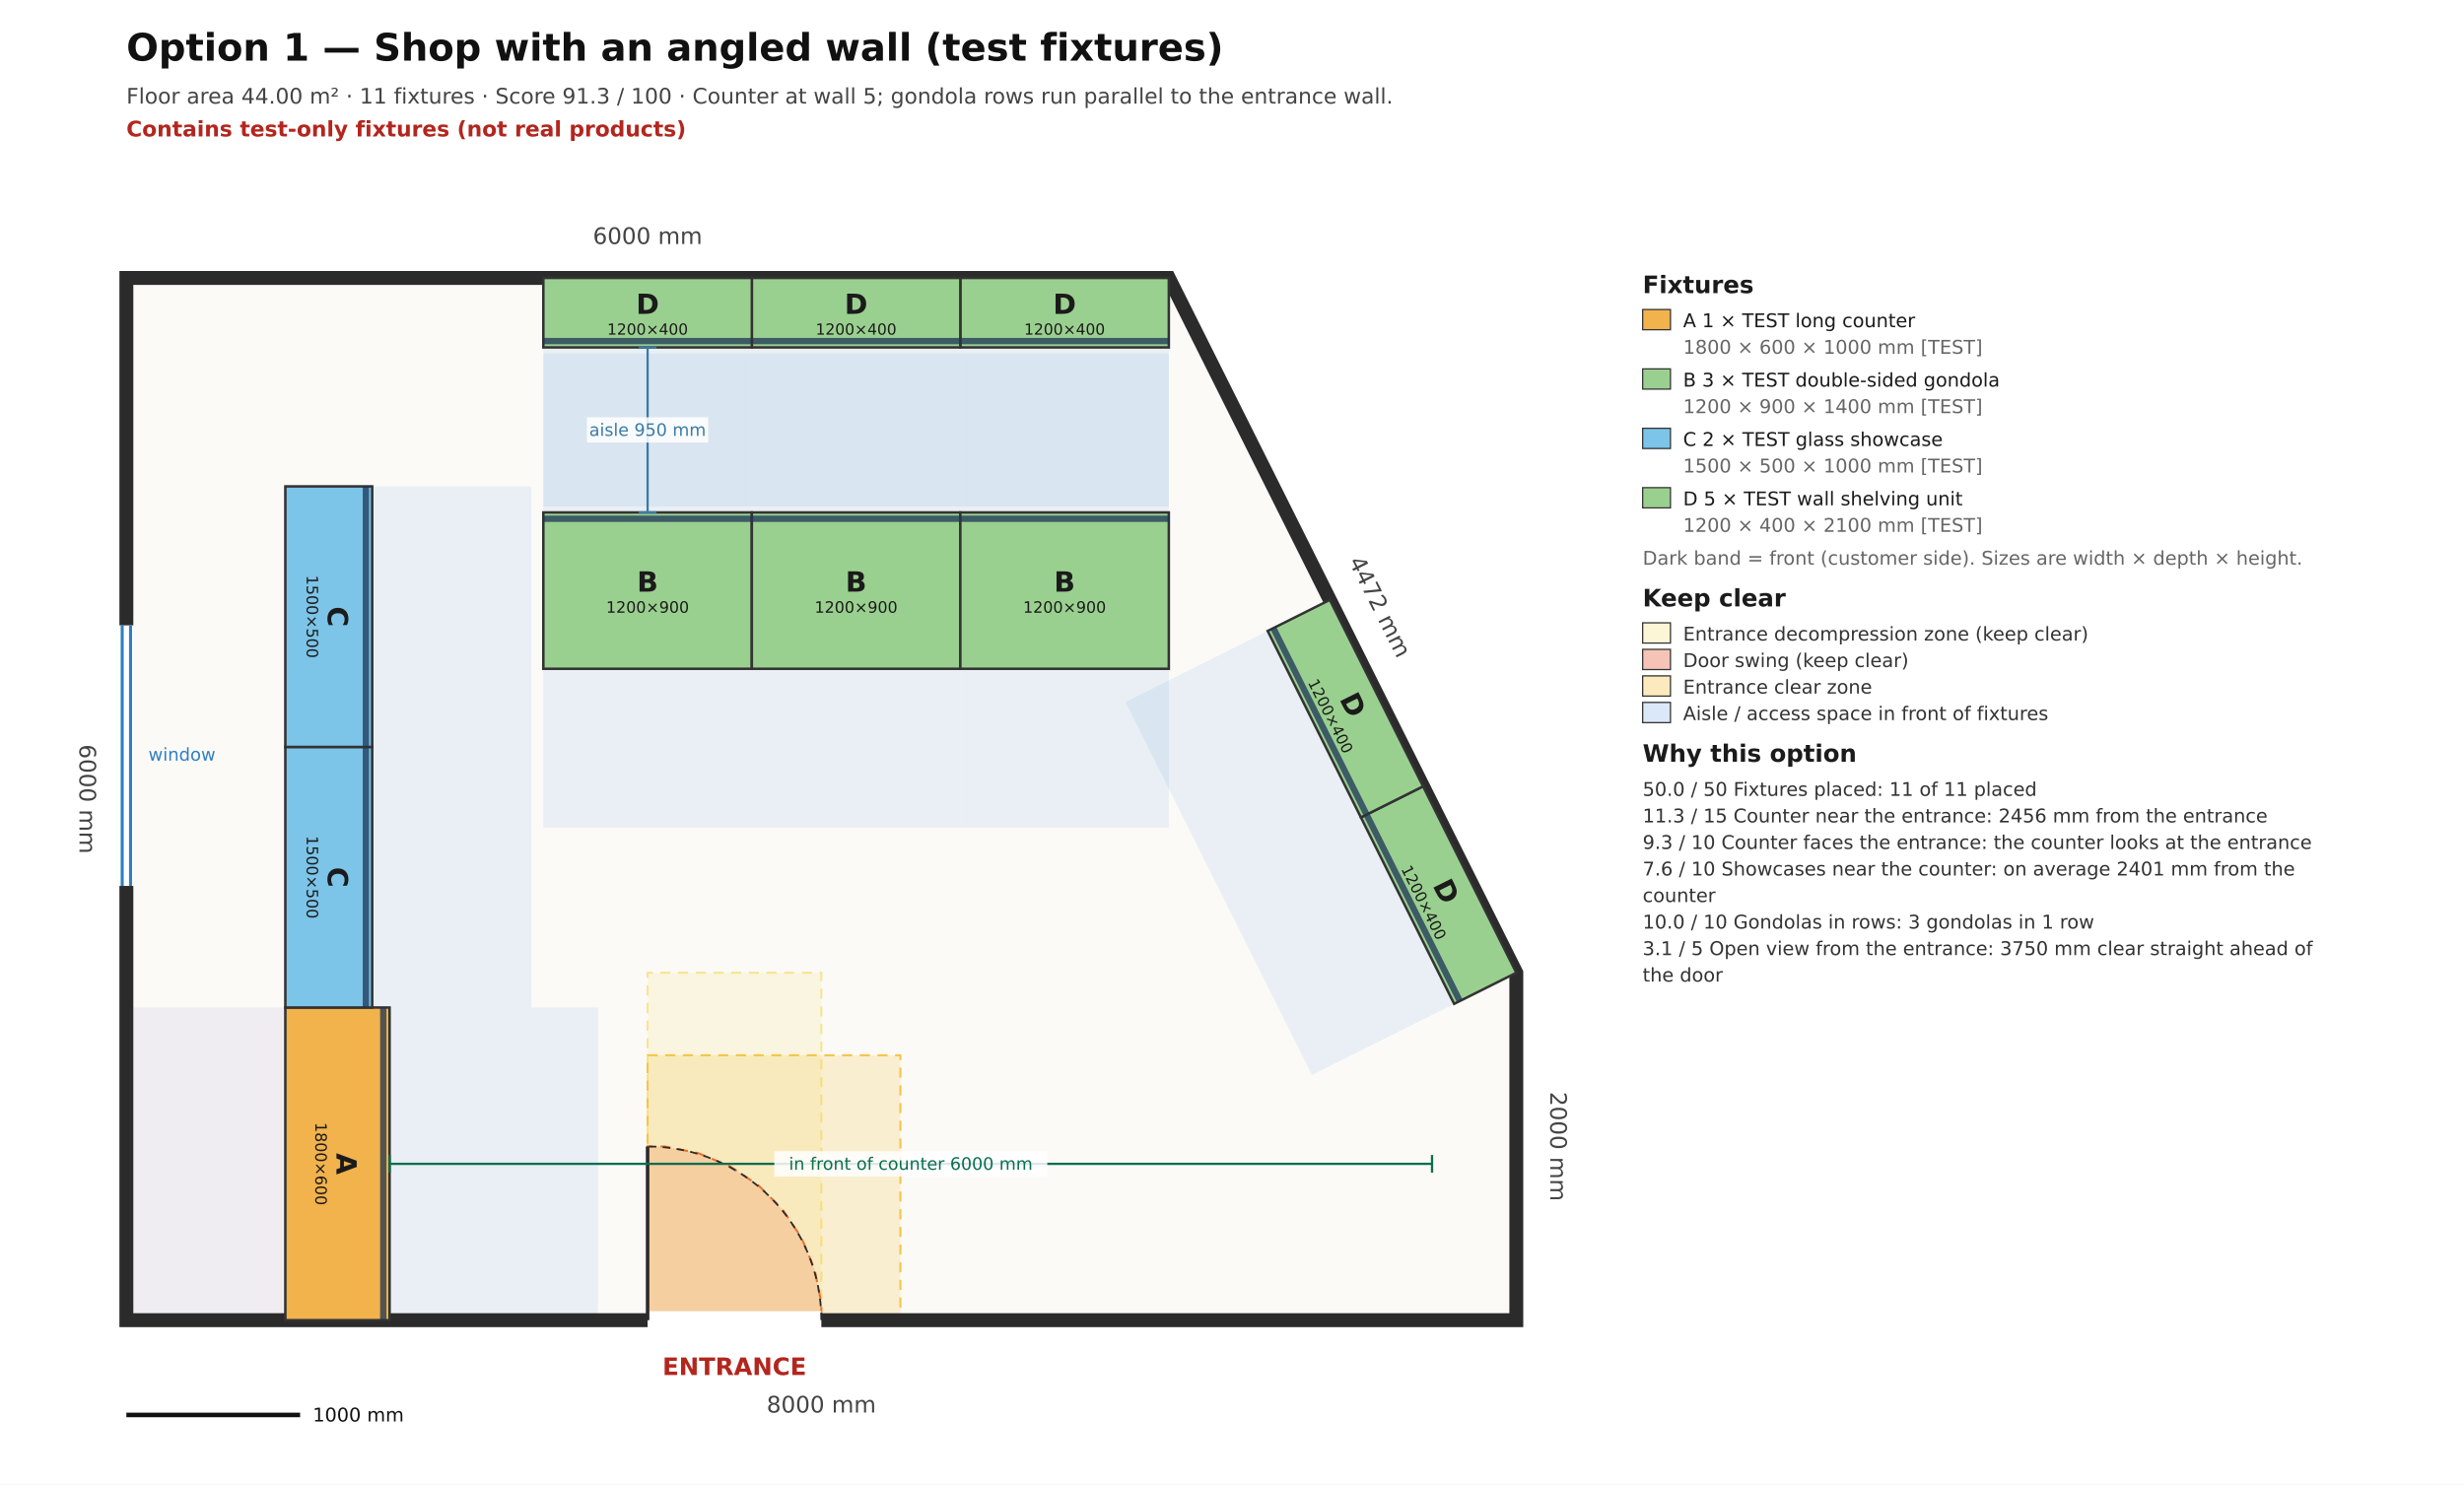
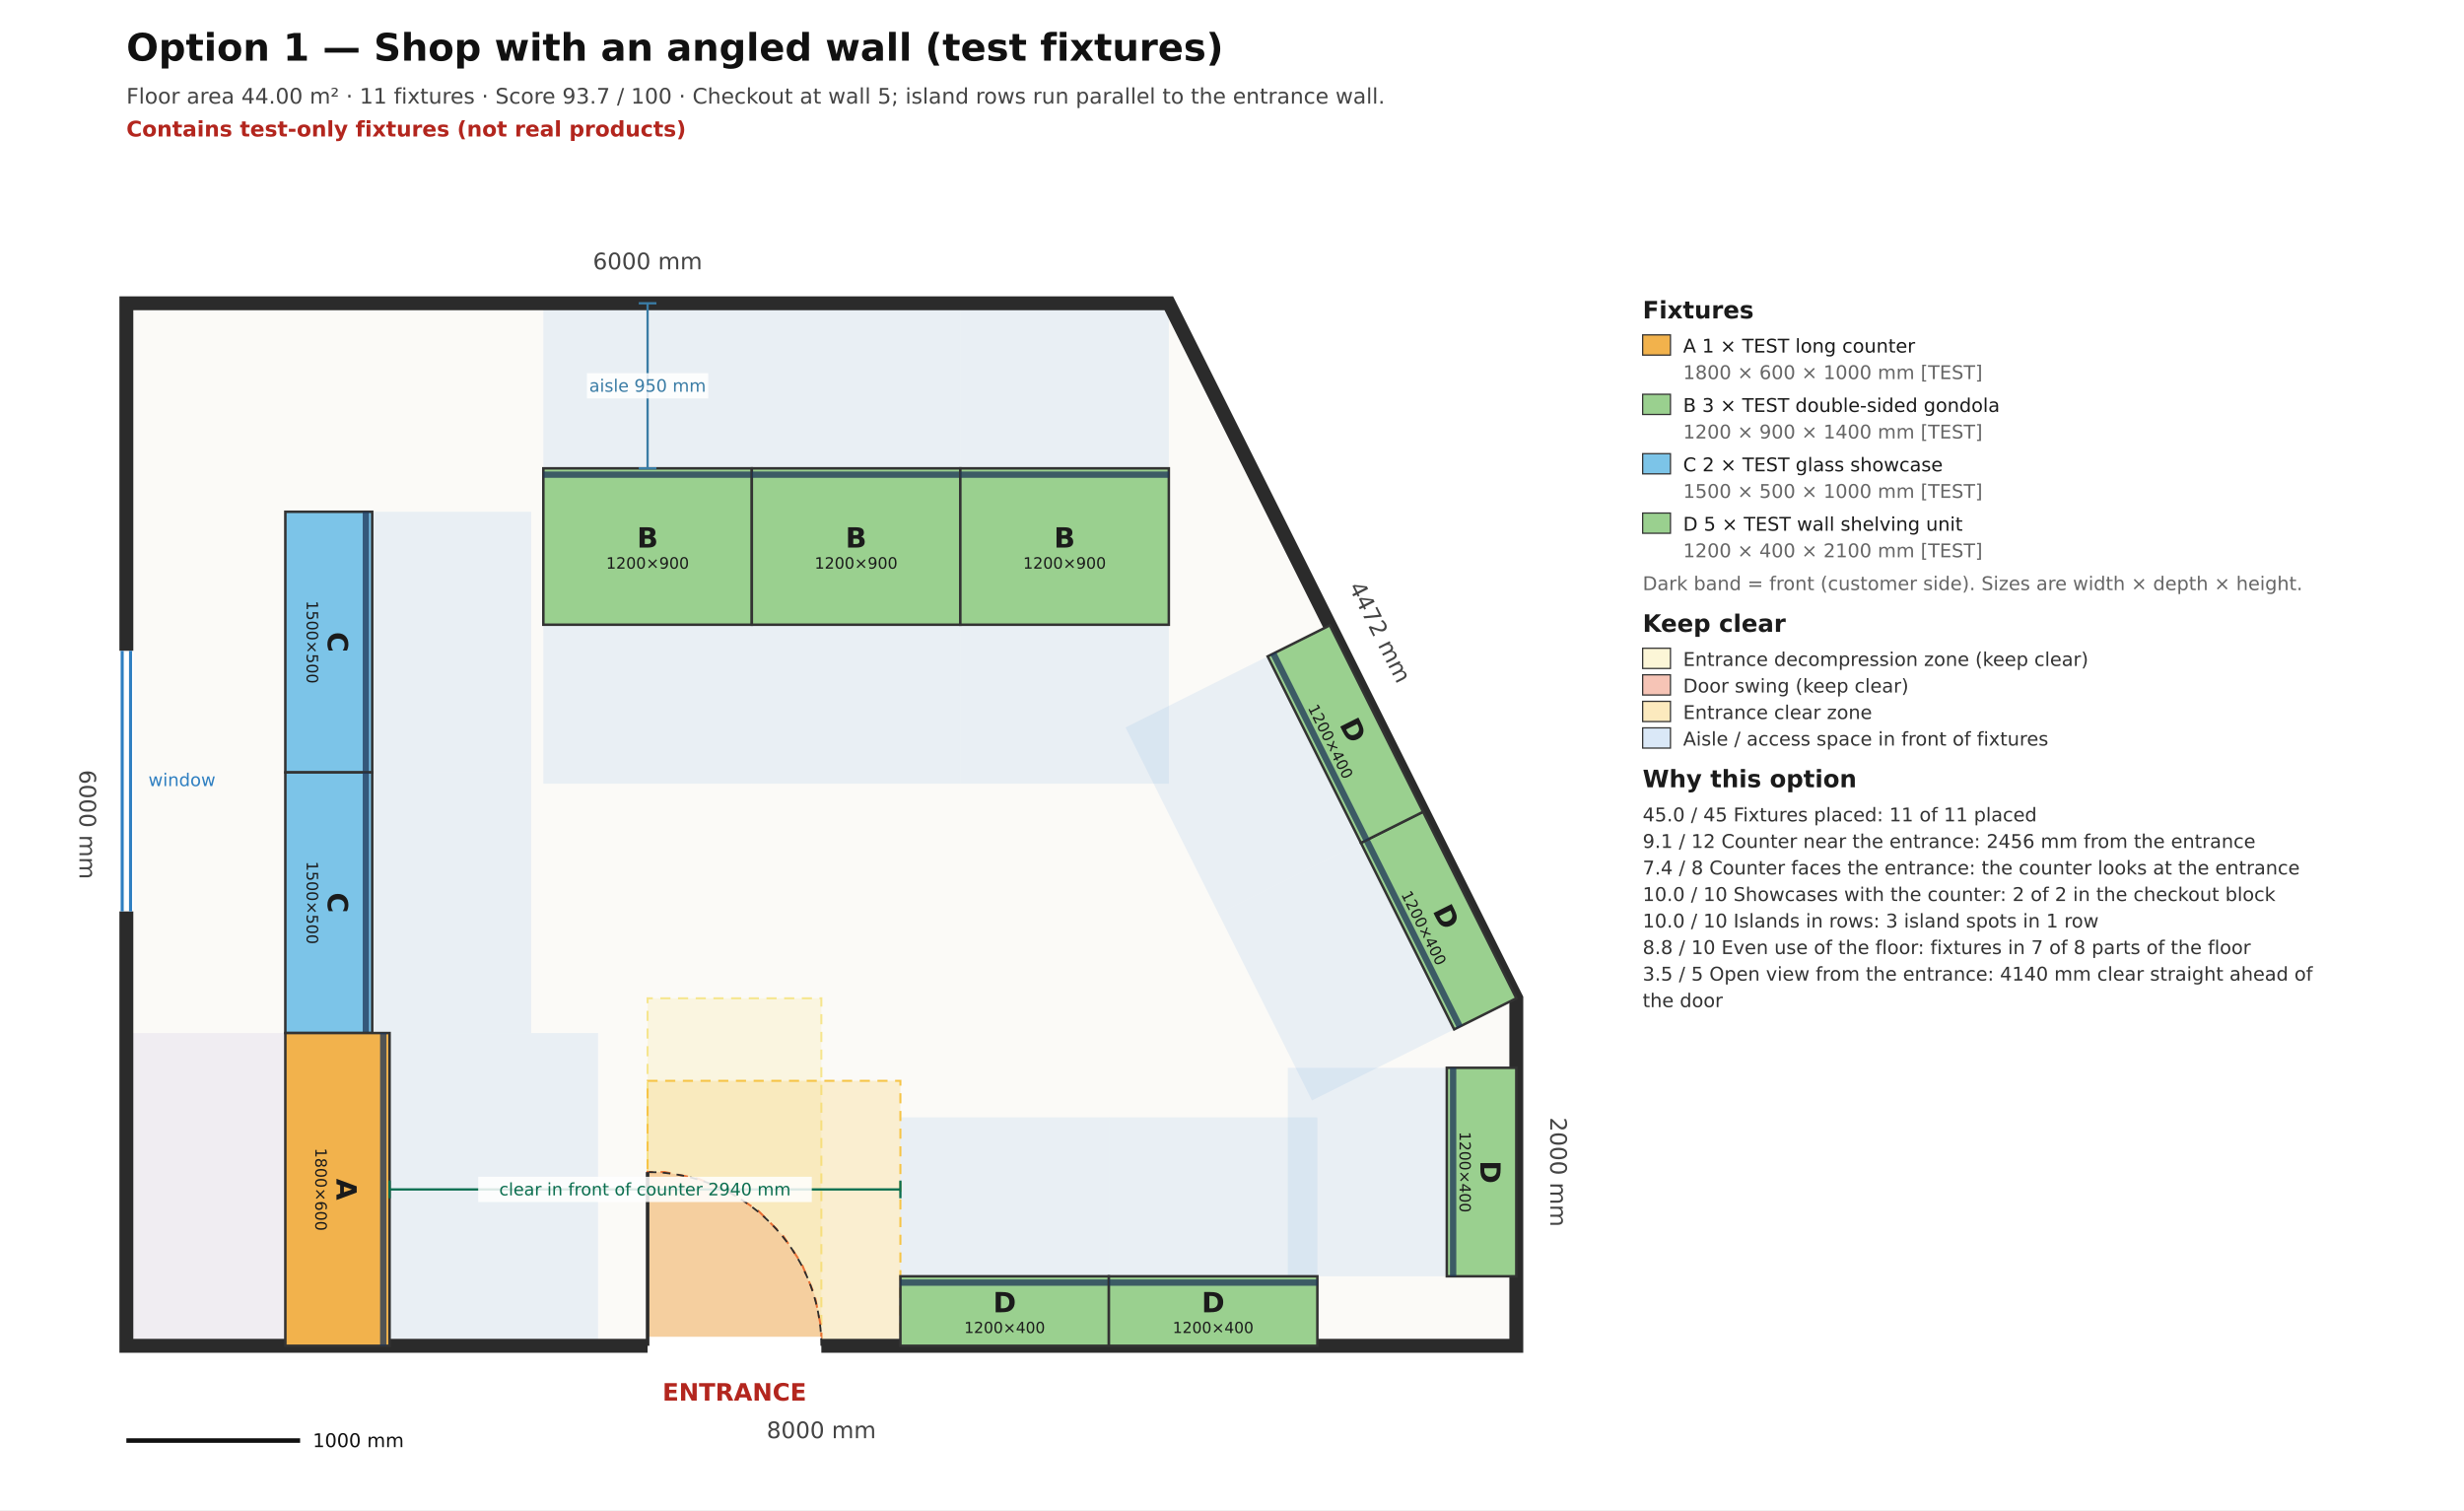
- <svg xmlns="http://www.w3.org/2000/svg" viewBox="0 0 14181.8 8545.5" width="14181.8mm" height="8545.5mm" font-family="DejaVu Sans, Arial, sans-serif">
-   <rect x="0" y="0" width="14181.8" height="8545.5" fill="#ffffff" />
+ <svg xmlns="http://www.w3.org/2000/svg" viewBox="0 0 14181.8 8690.9" width="14181.8mm" height="8690.9mm" font-family="DejaVu Sans, Arial, sans-serif">
+   <rect x="0" y="0" width="14181.8" height="8690.9" fill="#ffffff" />
  <text x="727.3" y="349.1" font-size="218.2" font-weight="bold" fill="#111111">Option 1 — Shop with an angled wall (test fixtures)</text>
-   <text x="727.3" y="596.4" font-size="123.6" fill="#444444">Floor area 44.00 m²  ·  11 fixtures  ·  Score 91.3 / 100  ·  Counter at wall 5; gondola rows run parallel to the entrance wall.</text>
+   <text x="727.3" y="596.4" font-size="123.6" fill="#444444">Floor area 44.00 m²  ·  11 fixtures  ·  Score 93.7 / 100  ·  Checkout at wall 5; island rows run parallel to the entrance wall.</text>
  <text x="727.3" y="785.5" font-size="123.6" font-weight="bold" fill="#b3261e">Contains test-only fixtures (not real products)</text>
-   <polygon data-role="room-outline" data-plan-points="0.000,0.000 8000.000,0.000 8000.000,2000.000 6000.000,6000.000 0.000,6000.000" points="727.273,7600.000 8727.273,7600.000 8727.273,5600.000 6727.273,1600.000 727.273,1600.000" fill="#fbfaf7" stroke="none" />
-   <polygon data-access-zone="f01" points="2242.3,5800.0 2242.3,7600.0 3442.3,7600.0 3442.3,5800.0" fill="#4a90d9" fill-opacity="0.10" stroke="none" />
-   <polygon data-access-zone="f01" points="727.3,5800.0 727.3,7600.0 1642.3,7600.0 1642.3,5800.0" fill="#8e7cc3" fill-opacity="0.10" stroke="none" />
-   <polygon data-access-zone="f02" points="2142.3,4300.0 2142.3,5800.0 3057.3,5800.0 3057.3,4300.0" fill="#4a90d9" fill-opacity="0.10" stroke="none" />
-   <polygon data-access-zone="f03" points="2142.3,2800.0 2142.3,4300.0 3057.3,4300.0 3057.3,2800.0" fill="#4a90d9" fill-opacity="0.10" stroke="none" />
-   <polygon data-access-zone="f04" points="6727.3,2000.0 5527.3,2000.0 5527.3,2915.0 6727.3,2915.0" fill="#4a90d9" fill-opacity="0.10" stroke="none" />
-   <polygon data-access-zone="f05" points="5527.3,2000.0 4327.3,2000.0 4327.3,2915.0 5527.3,2915.0" fill="#4a90d9" fill-opacity="0.10" stroke="none" />
-   <polygon data-access-zone="f06" points="4327.3,2000.0 3127.3,2000.0 3127.3,2915.0 4327.3,2915.0" fill="#4a90d9" fill-opacity="0.10" stroke="none" />
-   <polygon data-access-zone="f07" points="8369.5,5778.9 7832.8,4705.6 7014.4,5114.8 7551.1,6188.1" fill="#4a90d9" fill-opacity="0.10" stroke="none" />
-   <polygon data-access-zone="f08" points="7832.8,4705.6 7296.2,3632.3 6477.8,4041.5 7014.4,5114.8" fill="#4a90d9" fill-opacity="0.10" stroke="none" />
-   <polygon data-access-zone="f09" points="3127.3,2950.0 4327.3,2950.0 4327.3,2035.0 3127.3,2035.0" fill="#4a90d9" fill-opacity="0.10" stroke="none" />
-   <polygon data-access-zone="f09" points="3127.3,4765.0 4327.3,4765.0 4327.3,3850.0 3127.3,3850.0" fill="#4a90d9" fill-opacity="0.10" stroke="none" />
-   <polygon data-access-zone="f10" points="4327.3,2950.0 5527.3,2950.0 5527.3,2035.0 4327.3,2035.0" fill="#4a90d9" fill-opacity="0.10" stroke="none" />
-   <polygon data-access-zone="f10" points="4327.3,4765.0 5527.3,4765.0 5527.3,3850.0 4327.3,3850.0" fill="#4a90d9" fill-opacity="0.10" stroke="none" />
-   <polygon data-access-zone="f11" points="5527.3,2950.0 6727.3,2950.0 6727.3,2035.0 5527.3,2035.0" fill="#4a90d9" fill-opacity="0.10" stroke="none" />
-   <polygon data-access-zone="f11" points="5527.3,4765.0 6727.3,4765.0 6727.3,3850.0 5527.3,3850.0" fill="#4a90d9" fill-opacity="0.10" stroke="none" />
-   <polygon data-zone-id="entrance:decompression" points="3727.3,7600.0 4727.3,7600.0 4727.3,5600.0 3727.3,5600.0" fill="#f6e58d" fill-opacity="0.22" stroke="#f6e58d" stroke-width="11.6" stroke-dasharray="58.2 43.6" />
-   <polygon data-zone-id="entrance:door-swing" points="3727.3,7600.0 4727.3,7600.0 4727.3,7501.5 4688.8,7308.3 4613.5,7126.3 4504.0,6962.5 4364.7,6823.2 4201.0,6713.8 4019.0,6638.4 3825.8,6600.0 3727.3,6600.0" fill="#e4572e" fill-opacity="0.22" stroke="#e4572e" stroke-width="11.6" stroke-dasharray="58.2 43.6" />
-   <polygon data-zone-id="entrance:entrance-clear" points="3727.3,7600.0 5182.3,7600.0 5182.3,6075.0 3727.3,6075.0" fill="#f6c445" fill-opacity="0.22" stroke="#f6c445" stroke-width="11.6" stroke-dasharray="58.2 43.6" />
-   <polygon points="727.3,7600.0 8727.3,7600.0 8727.3,5600.0 6727.3,1600.0 727.3,1600.0" fill="none" stroke="#2b2b2b" stroke-width="80.0" stroke-linejoin="miter" />
-   <line data-door-id="entrance" x1="3727.3" y1="7600.0" x2="4727.3" y2="7600.0" stroke="#ffffff" stroke-width="104.0" />
-   <line x1="3727.3" y1="7600.0" x2="3727.3" y2="6600.0" stroke="#2b2b2b" stroke-width="20.4" />
-   <path d="M 4727.3 7600.0 A 1000.0 1000.0 0 0 0 3727.3 6600.0" fill="none" stroke="#2b2b2b" stroke-width="10.2" stroke-dasharray="43.6 36.4" />
-   <text x="4227.3" y="7876.4" font-size="138.2" font-weight="bold" fill="#b3261e" text-anchor="middle" dominant-baseline="middle">ENTRANCE</text>
-   <line x1="727.3" y1="3600.0" x2="727.3" y2="5100.0" stroke="#ffffff" stroke-width="88.0" />
-   <line data-window-id="window-1" x1="703.3" y1="3600.0" x2="703.3" y2="5100.0" stroke="#2f7fc1" stroke-width="17.5" />
-   <line data-window-id="window-1" x1="751.3" y1="3600.0" x2="751.3" y2="5100.0" stroke="#2f7fc1" stroke-width="17.5" />
-   <text x="1047.3" y="4350.0" font-size="101.8" fill="#2f7fc1" text-anchor="middle" dominant-baseline="middle">window</text>
-   <text data-wall-index="0" data-length-um="8000000" x="4727.3" y="8094.5" font-size="130.9" fill="#444444" text-anchor="middle" dominant-baseline="middle" transform="rotate(0.0 4727.3 8094.5)">8000 mm</text>
-   <text data-wall-index="1" data-length-um="2000000" x="8960.0" y="6600.0" font-size="130.9" fill="#444444" text-anchor="middle" dominant-baseline="middle" transform="rotate(90.0 8960.0 6600.0)">2000 mm</text>
-   <text data-wall-index="2" data-length-um="4472136" x="7935.4" y="3495.9" font-size="130.9" fill="#444444" text-anchor="middle" dominant-baseline="middle" transform="rotate(63.4 7935.4 3495.9)">4472 mm</text>
-   <text data-wall-index="3" data-length-um="6000000" x="3727.3" y="1367.3" font-size="130.9" fill="#444444" text-anchor="middle" dominant-baseline="middle" transform="rotate(0.0 3727.3 1367.3)">6000 mm</text>
-   <text data-wall-index="4" data-length-um="6000000" x="494.5" y="4600.0" font-size="130.9" fill="#444444" text-anchor="middle" dominant-baseline="middle" transform="rotate(90.0 494.5 4600.0)">6000 mm</text>
-   <polygon data-placement-id="f01" data-product-id="test-counter-long" data-width-um="1800000" data-depth-um="600000" data-plan-points="915.000,1800.000 915.000,0.000 1515.000,0.000 1515.000,1800.000" points="1642.273,5800.000 1642.273,7600.000 2242.273,7600.000 2242.273,5800.000" fill="#f2b24c" stroke="#333333" stroke-width="14.5" />
-   <line x1="2205.9" y1="5800.0" x2="2205.9" y2="7600.0" stroke="#1d3557" stroke-width="36.4" stroke-opacity="0.75" />
-   <text x="1942.3" y="6650.4" font-size="160.0" font-weight="bold" fill="#1b1b1b" text-anchor="middle" dominant-baseline="central" transform="rotate(90.0 1942.3 6700.0)">A</text>
-   <text x="1942.3" y="6796.0" font-size="90.2" fill="#1b1b1b" text-anchor="middle" dominant-baseline="central" transform="rotate(90.0 1942.3 6700.0)">1800×600</text>
-   <polygon data-placement-id="f02" data-product-id="test-showcase" data-width-um="1500000" data-depth-um="500000" data-plan-points="915.000,3300.000 915.000,1800.000 1415.000,1800.000 1415.000,3300.000" points="1642.273,4300.000 1642.273,5800.000 2142.273,5800.000 2142.273,4300.000" fill="#7cc4e8" stroke="#333333" stroke-width="14.5" />
-   <line x1="2105.9" y1="4300.0" x2="2105.9" y2="5800.0" stroke="#1d3557" stroke-width="36.4" stroke-opacity="0.75" />
-   <text x="1892.3" y="5000.4" font-size="160.0" font-weight="bold" fill="#1b1b1b" text-anchor="middle" dominant-baseline="central" transform="rotate(90.0 1892.3 5050.0)">C</text>
-   <text x="1892.3" y="5146.0" font-size="90.2" fill="#1b1b1b" text-anchor="middle" dominant-baseline="central" transform="rotate(90.0 1892.3 5050.0)">1500×500</text>
-   <polygon data-placement-id="f03" data-product-id="test-showcase" data-width-um="1500000" data-depth-um="500000" data-plan-points="915.000,4800.000 915.000,3300.000 1415.000,3300.000 1415.000,4800.000" points="1642.273,2800.000 1642.273,4300.000 2142.273,4300.000 2142.273,2800.000" fill="#7cc4e8" stroke="#333333" stroke-width="14.5" />
-   <line x1="2105.9" y1="2800.0" x2="2105.9" y2="4300.0" stroke="#1d3557" stroke-width="36.4" stroke-opacity="0.75" />
-   <text x="1892.3" y="3500.4" font-size="160.0" font-weight="bold" fill="#1b1b1b" text-anchor="middle" dominant-baseline="central" transform="rotate(90.0 1892.3 3550.0)">C</text>
-   <text x="1892.3" y="3646.0" font-size="90.2" fill="#1b1b1b" text-anchor="middle" dominant-baseline="central" transform="rotate(90.0 1892.3 3550.0)">1500×500</text>
-   <polygon data-placement-id="f04" data-product-id="test-wall-shelf" data-width-um="1200000" data-depth-um="400000" data-plan-points="6000.000,6000.000 4800.000,6000.000 4800.000,5600.000 6000.000,5600.000" points="6727.273,1600.000 5527.273,1600.000 5527.273,2000.000 6727.273,2000.000" fill="#9ad08f" stroke="#333333" stroke-width="14.5" />
-   <line x1="6727.3" y1="1963.6" x2="5527.3" y2="1963.6" stroke="#1d3557" stroke-width="36.4" stroke-opacity="0.75" />
-   <text x="6127.3" y="1751.6" font-size="160.0" font-weight="bold" fill="#1b1b1b" text-anchor="middle" dominant-baseline="central" transform="rotate(0.0 6127.3 1800.0)">D</text>
-   <text x="6127.3" y="1896.0" font-size="88.0" fill="#1b1b1b" text-anchor="middle" dominant-baseline="central" transform="rotate(0.0 6127.3 1800.0)">1200×400</text>
-   <polygon data-placement-id="f05" data-product-id="test-wall-shelf" data-width-um="1200000" data-depth-um="400000" data-plan-points="4800.000,6000.000 3600.000,6000.000 3600.000,5600.000 4800.000,5600.000" points="5527.273,1600.000 4327.273,1600.000 4327.273,2000.000 5527.273,2000.000" fill="#9ad08f" stroke="#333333" stroke-width="14.5" />
-   <line x1="5527.3" y1="1963.6" x2="4327.3" y2="1963.6" stroke="#1d3557" stroke-width="36.4" stroke-opacity="0.75" />
-   <text x="4927.3" y="1751.6" font-size="160.0" font-weight="bold" fill="#1b1b1b" text-anchor="middle" dominant-baseline="central" transform="rotate(0.0 4927.3 1800.0)">D</text>
-   <text x="4927.3" y="1896.0" font-size="88.0" fill="#1b1b1b" text-anchor="middle" dominant-baseline="central" transform="rotate(0.0 4927.3 1800.0)">1200×400</text>
-   <polygon data-placement-id="f06" data-product-id="test-wall-shelf" data-width-um="1200000" data-depth-um="400000" data-plan-points="3600.000,6000.000 2400.000,6000.000 2400.000,5600.000 3600.000,5600.000" points="4327.273,1600.000 3127.273,1600.000 3127.273,2000.000 4327.273,2000.000" fill="#9ad08f" stroke="#333333" stroke-width="14.5" />
-   <line x1="4327.3" y1="1963.6" x2="3127.3" y2="1963.6" stroke="#1d3557" stroke-width="36.4" stroke-opacity="0.75" />
-   <text x="3727.3" y="1751.6" font-size="160.0" font-weight="bold" fill="#1b1b1b" text-anchor="middle" dominant-baseline="central" transform="rotate(0.0 3727.3 1800.0)">D</text>
-   <text x="3727.3" y="1896.0" font-size="88.0" fill="#1b1b1b" text-anchor="middle" dominant-baseline="central" transform="rotate(0.0 3727.3 1800.0)">1200×400</text>
-   <polygon data-placement-id="f07" data-product-id="test-wall-shelf" data-width-um="1200000" data-depth-um="400000" data-plan-points="8000.000,2000.000 7463.343,3073.313 7105.572,2894.428 7642.229,1821.115" points="8727.273,5600.000 8190.616,4526.687 7832.845,4705.572 8369.502,5778.885" fill="#9ad08f" stroke="#333333" stroke-width="14.5" />
-   <line x1="8402.0" y1="5762.6" x2="7865.4" y2="4689.3" stroke="#1d3557" stroke-width="36.4" stroke-opacity="0.75" />
-   <text x="8280.1" y="5104.4" font-size="160.0" font-weight="bold" fill="#1b1b1b" text-anchor="middle" dominant-baseline="central" transform="rotate(63.4 8280.1 5152.8)">D</text>
-   <text x="8280.1" y="5248.8" font-size="88.0" fill="#1b1b1b" text-anchor="middle" dominant-baseline="central" transform="rotate(63.4 8280.1 5152.8)">1200×400</text>
-   <polygon data-placement-id="f08" data-product-id="test-wall-shelf" data-width-um="1200000" data-depth-um="400000" data-plan-points="7463.344,3073.312 6926.687,4146.625 6568.916,3967.740 7105.573,2894.427" points="8190.617,4526.688 7653.960,3453.375 7296.189,3632.260 7832.846,4705.573" fill="#9ad08f" stroke="#333333" stroke-width="14.5" />
-   <line x1="7865.4" y1="4689.3" x2="7328.7" y2="3616.0" stroke="#1d3557" stroke-width="36.4" stroke-opacity="0.75" />
-   <text x="7743.4" y="4031.1" font-size="160.0" font-weight="bold" fill="#1b1b1b" text-anchor="middle" dominant-baseline="central" transform="rotate(63.4 7743.4 4079.5)">D</text>
-   <text x="7743.4" y="4175.5" font-size="88.0" fill="#1b1b1b" text-anchor="middle" dominant-baseline="central" transform="rotate(63.4 7743.4 4079.5)">1200×400</text>
-   <polygon data-placement-id="f09" data-product-id="test-gondola-double" data-width-um="1200000" data-depth-um="900000" data-plan-points="2400.000,3750.000 3600.000,3750.000 3600.000,4650.000 2400.000,4650.000" points="3127.273,3850.000 4327.273,3850.000 4327.273,2950.000 3127.273,2950.000" fill="#9ad08f" stroke="#333333" stroke-width="14.5" />
-   <line x1="3127.3" y1="2986.4" x2="4327.3" y2="2986.4" stroke="#1d3557" stroke-width="36.4" stroke-opacity="0.75" />
-   <text x="3727.3" y="3350.4" font-size="160.0" font-weight="bold" fill="#1b1b1b" text-anchor="middle" dominant-baseline="central" transform="rotate(0.0 3727.3 3400.0)">B</text>
-   <text x="3727.3" y="3496.0" font-size="90.2" fill="#1b1b1b" text-anchor="middle" dominant-baseline="central" transform="rotate(0.0 3727.3 3400.0)">1200×900</text>
-   <polygon data-placement-id="f10" data-product-id="test-gondola-double" data-width-um="1200000" data-depth-um="900000" data-plan-points="3600.000,3750.000 4800.000,3750.000 4800.000,4650.000 3600.000,4650.000" points="4327.273,3850.000 5527.273,3850.000 5527.273,2950.000 4327.273,2950.000" fill="#9ad08f" stroke="#333333" stroke-width="14.5" />
-   <line x1="4327.3" y1="2986.4" x2="5527.3" y2="2986.4" stroke="#1d3557" stroke-width="36.4" stroke-opacity="0.75" />
-   <text x="4927.3" y="3350.4" font-size="160.0" font-weight="bold" fill="#1b1b1b" text-anchor="middle" dominant-baseline="central" transform="rotate(0.0 4927.3 3400.0)">B</text>
-   <text x="4927.3" y="3496.0" font-size="90.2" fill="#1b1b1b" text-anchor="middle" dominant-baseline="central" transform="rotate(0.0 4927.3 3400.0)">1200×900</text>
-   <polygon data-placement-id="f11" data-product-id="test-gondola-double" data-width-um="1200000" data-depth-um="900000" data-plan-points="4800.000,3750.000 6000.000,3750.000 6000.000,4650.000 4800.000,4650.000" points="5527.273,3850.000 6727.273,3850.000 6727.273,2950.000 5527.273,2950.000" fill="#9ad08f" stroke="#333333" stroke-width="14.5" />
-   <line x1="5527.3" y1="2986.4" x2="6727.3" y2="2986.4" stroke="#1d3557" stroke-width="36.4" stroke-opacity="0.75" />
-   <text x="6127.3" y="3350.4" font-size="160.0" font-weight="bold" fill="#1b1b1b" text-anchor="middle" dominant-baseline="central" transform="rotate(0.0 6127.3 3400.0)">B</text>
-   <text x="6127.3" y="3496.0" font-size="90.2" fill="#1b1b1b" text-anchor="middle" dominant-baseline="central" transform="rotate(0.0 6127.3 3400.0)">1200×900</text>
-   <line data-aisle="main" data-width-um="6000000" x1="2242.3" y1="6700.0" x2="8242.3" y2="6700.0" stroke="#0b6e4f" stroke-width="13.1" />
-   <line x1="2242.3" y1="6649.1" x2="2242.3" y2="6750.9" stroke="#0b6e4f" stroke-width="13.1" />
-   <line x1="8242.3" y1="6649.1" x2="8242.3" y2="6750.9" stroke="#0b6e4f" stroke-width="13.1" />
-   <rect x="4456.8" y="6627.3" width="1570.9" height="145.5" fill="#ffffff" fill-opacity="0.85" />
-   <text x="5242.3" y="6700.0" font-size="98.9" fill="#0b6e4f" text-anchor="middle" dominant-baseline="central">in front of counter 6000 mm</text>
-   <line data-aisle="secondary" data-width-um="950000" x1="3727.3" y1="2950.0" x2="3727.3" y2="2000.0" stroke="#3a7ca5" stroke-width="13.1" />
-   <line x1="3676.4" y1="2950.0" x2="3778.2" y2="2950.0" stroke="#3a7ca5" stroke-width="13.1" />
-   <line x1="3676.4" y1="2000.0" x2="3778.2" y2="2000.0" stroke="#3a7ca5" stroke-width="13.1" />
-   <rect x="3378.2" y="2402.3" width="698.2" height="145.5" fill="#ffffff" fill-opacity="0.85" />
-   <text x="3727.3" y="2475.0" font-size="98.9" fill="#3a7ca5" text-anchor="middle" dominant-baseline="central">aisle 950 mm</text>
-   <line x1="727.3" y1="8145.5" x2="1727.3" y2="8145.5" stroke="#111111" stroke-width="26.2" />
-   <text x="1800.0" y="8145.5" font-size="109.1" fill="#111111" dominant-baseline="central">1000 mm</text>
-   <text x="9454.5" y="1687.3" font-size="138.2" font-weight="bold" fill="#1b1b1b">Fixtures</text>
-   <rect x="9454.5" y="1781.8" width="160.0" height="116.4" fill="#f2b24c" fill-opacity="1" stroke="#333333" stroke-width="7.3" />
-   <text x="9687.3" y="1883.6" font-size="109.1" fill="#1b1b1b">A 1 × TEST long counter</text>
-   <text x="9687.3" y="2036.4" font-size="109.1" fill="#666666">1800 × 600 × 1000 mm [TEST]</text>
-   <rect x="9454.5" y="2123.6" width="160.0" height="116.4" fill="#9ad08f" fill-opacity="1" stroke="#333333" stroke-width="7.3" />
-   <text x="9687.3" y="2225.5" font-size="109.1" fill="#1b1b1b">B 3 × TEST double-sided gondola</text>
-   <text x="9687.3" y="2378.2" font-size="109.1" fill="#666666">1200 × 900 × 1400 mm [TEST]</text>
-   <rect x="9454.5" y="2465.5" width="160.0" height="116.4" fill="#7cc4e8" fill-opacity="1" stroke="#333333" stroke-width="7.3" />
-   <text x="9687.3" y="2567.3" font-size="109.1" fill="#1b1b1b">C 2 × TEST glass showcase</text>
-   <text x="9687.3" y="2720.0" font-size="109.1" fill="#666666">1500 × 500 × 1000 mm [TEST]</text>
-   <rect x="9454.5" y="2807.3" width="160.0" height="116.4" fill="#9ad08f" fill-opacity="1" stroke="#333333" stroke-width="7.3" />
-   <text x="9687.3" y="2909.1" font-size="109.1" fill="#1b1b1b">D 5 × TEST wall shelving unit</text>
-   <text x="9687.3" y="3061.8" font-size="109.1" fill="#666666">1200 × 400 × 2100 mm [TEST]</text>
-   <text x="9454.5" y="3250.9" font-size="109.1" fill="#666666">Dark band = front (customer side). Sizes are width × depth × height.</text>
-   <text x="9454.5" y="3490.9" font-size="138.2" font-weight="bold" fill="#1b1b1b">Keep clear</text>
-   <rect x="9454.5" y="3585.5" width="160.0" height="116.4" fill="#f6e58d" fill-opacity="0.35" stroke="#333333" stroke-width="7.3" />
-   <text x="9687.3" y="3687.3" font-size="109.1" fill="#333333">Entrance decompression zone (keep clear)</text>
-   <rect x="9454.5" y="3738.2" width="160.0" height="116.4" fill="#e4572e" fill-opacity="0.35" stroke="#333333" stroke-width="7.3" />
-   <text x="9687.3" y="3840.0" font-size="109.1" fill="#333333">Door swing (keep clear)</text>
-   <rect x="9454.5" y="3890.9" width="160.0" height="116.4" fill="#f6c445" fill-opacity="0.35" stroke="#333333" stroke-width="7.3" />
-   <text x="9687.3" y="3992.7" font-size="109.1" fill="#333333">Entrance clear zone</text>
-   <rect x="9454.5" y="4043.6" width="160.0" height="116.4" fill="#4a90d9" fill-opacity="0.2" stroke="#333333" stroke-width="7.3" />
-   <text x="9687.3" y="4145.5" font-size="109.1" fill="#333333">Aisle / access space in front of fixtures</text>
-   <text x="9454.5" y="4385.5" font-size="138.2" font-weight="bold" fill="#1b1b1b">Why this option</text>
-   <text x="9454.5" y="4581.8" font-size="109.1" fill="#333333">50.0 / 50 Fixtures placed: 11 of 11 placed</text>
-   <text x="9454.5" y="4734.5" font-size="109.1" fill="#333333">11.3 / 15 Counter near the entrance: 2456 mm from the entrance</text>
-   <text x="9454.5" y="4887.3" font-size="109.1" fill="#333333">9.3 / 10 Counter faces the entrance: the counter looks at the entrance</text>
-   <text x="9454.5" y="5040.0" font-size="109.1" fill="#333333">7.6 / 10 Showcases near the counter: on average 2401 mm from the</text>
-   <text x="9454.5" y="5192.7" font-size="109.1" fill="#333333">counter</text>
-   <text x="9454.5" y="5345.5" font-size="109.1" fill="#333333">10.0 / 10 Gondolas in rows: 3 gondolas in 1 row</text>
-   <text x="9454.5" y="5498.2" font-size="109.1" fill="#333333">3.1 / 5 Open view from the entrance: 3750 mm clear straight ahead of</text>
-   <text x="9454.5" y="5650.9" font-size="109.1" fill="#333333">the door</text>
+   <polygon data-role="room-outline" data-plan-points="0.000,0.000 8000.000,0.000 8000.000,2000.000 6000.000,6000.000 0.000,6000.000" points="727.273,7745.455 8727.273,7745.455 8727.273,5745.455 6727.273,1745.455 727.273,1745.455" fill="#fbfaf7" stroke="none" />
+   <polygon data-access-zone="f01" points="2142.3,2945.5 2142.3,4445.5 3057.3,4445.5 3057.3,2945.5" fill="#4a90d9" fill-opacity="0.10" stroke="none" />
+   <polygon data-access-zone="f02" points="2142.3,4445.5 2142.3,5945.5 3057.3,5945.5 3057.3,4445.5" fill="#4a90d9" fill-opacity="0.10" stroke="none" />
+   <polygon data-access-zone="f03" points="2242.3,5945.5 2242.3,7745.5 3442.3,7745.5 3442.3,5945.5" fill="#4a90d9" fill-opacity="0.10" stroke="none" />
+   <polygon data-access-zone="f03" points="727.3,5945.5 727.3,7745.5 1642.3,7745.5 1642.3,5945.5" fill="#8e7cc3" fill-opacity="0.10" stroke="none" />
+   <polygon data-access-zone="f04" points="5182.3,7345.5 6382.3,7345.5 6382.3,6430.5 5182.3,6430.5" fill="#4a90d9" fill-opacity="0.10" stroke="none" />
+   <polygon data-access-zone="f05" points="6382.3,7345.5 7582.3,7345.5 7582.3,6430.5 6382.3,6430.5" fill="#4a90d9" fill-opacity="0.10" stroke="none" />
+   <polygon data-access-zone="f06" points="8327.3,7345.5 8327.3,6145.5 7412.3,6145.5 7412.3,7345.5" fill="#4a90d9" fill-opacity="0.10" stroke="none" />
+   <polygon data-access-zone="f07" points="8369.5,5924.3 7832.8,4851.0 7014.4,5260.2 7551.1,6333.5" fill="#4a90d9" fill-opacity="0.10" stroke="none" />
+   <polygon data-access-zone="f08" points="7832.8,4851.0 7296.2,3777.7 6477.8,4186.9 7014.4,5260.2" fill="#4a90d9" fill-opacity="0.10" stroke="none" />
+   <polygon data-access-zone="f09" points="3127.3,2695.5 4327.3,2695.5 4327.3,1780.5 3127.3,1780.5" fill="#4a90d9" fill-opacity="0.10" stroke="none" />
+   <polygon data-access-zone="f09" points="3127.3,4510.5 4327.3,4510.5 4327.3,3595.5 3127.3,3595.5" fill="#4a90d9" fill-opacity="0.10" stroke="none" />
+   <polygon data-access-zone="f10" points="4327.3,2695.5 5527.3,2695.5 5527.3,1780.5 4327.3,1780.5" fill="#4a90d9" fill-opacity="0.10" stroke="none" />
+   <polygon data-access-zone="f10" points="4327.3,4510.5 5527.3,4510.5 5527.3,3595.5 4327.3,3595.5" fill="#4a90d9" fill-opacity="0.10" stroke="none" />
+   <polygon data-access-zone="f11" points="5527.3,2695.5 6727.3,2695.5 6727.3,1780.5 5527.3,1780.5" fill="#4a90d9" fill-opacity="0.10" stroke="none" />
+   <polygon data-access-zone="f11" points="5527.3,4510.5 6727.3,4510.5 6727.3,3595.5 5527.3,3595.5" fill="#4a90d9" fill-opacity="0.10" stroke="none" />
+   <polygon data-zone-id="entrance:decompression" points="3727.3,7745.5 4727.3,7745.5 4727.3,5745.5 3727.3,5745.5" fill="#f6e58d" fill-opacity="0.22" stroke="#f6e58d" stroke-width="11.6" stroke-dasharray="58.2 43.6" />
+   <polygon data-zone-id="entrance:door-swing" points="3727.3,7745.5 4727.3,7745.5 4727.3,7647.0 4688.8,7453.8 4613.5,7271.8 4504.0,7108.0 4364.7,6968.7 4201.0,6859.3 4019.0,6783.9 3825.8,6745.5 3727.3,6745.5" fill="#e4572e" fill-opacity="0.22" stroke="#e4572e" stroke-width="11.6" stroke-dasharray="58.2 43.6" />
+   <polygon data-zone-id="entrance:entrance-clear" points="3727.3,7745.5 5182.3,7745.5 5182.3,6220.5 3727.3,6220.5" fill="#f6c445" fill-opacity="0.22" stroke="#f6c445" stroke-width="11.6" stroke-dasharray="58.2 43.6" />
+   <polygon points="727.3,7745.5 8727.3,7745.5 8727.3,5745.5 6727.3,1745.5 727.3,1745.5" fill="none" stroke="#2b2b2b" stroke-width="80.0" stroke-linejoin="miter" />
+   <line data-door-id="entrance" x1="3727.3" y1="7745.5" x2="4727.3" y2="7745.5" stroke="#ffffff" stroke-width="104.0" />
+   <line x1="3727.3" y1="7745.5" x2="3727.3" y2="6745.5" stroke="#2b2b2b" stroke-width="20.4" />
+   <path d="M 4727.3 7745.5 A 1000.0 1000.0 0 0 0 3727.3 6745.5" fill="none" stroke="#2b2b2b" stroke-width="10.2" stroke-dasharray="43.6 36.4" />
+   <text x="4227.3" y="8021.8" font-size="138.2" font-weight="bold" fill="#b3261e" text-anchor="middle" dominant-baseline="middle">ENTRANCE</text>
+   <line x1="727.3" y1="3745.5" x2="727.3" y2="5245.5" stroke="#ffffff" stroke-width="88.0" />
+   <line data-window-id="window-1" x1="703.3" y1="3745.5" x2="703.3" y2="5245.5" stroke="#2f7fc1" stroke-width="17.5" />
+   <line data-window-id="window-1" x1="751.3" y1="3745.5" x2="751.3" y2="5245.5" stroke="#2f7fc1" stroke-width="17.5" />
+   <text x="1047.3" y="4495.5" font-size="101.8" fill="#2f7fc1" text-anchor="middle" dominant-baseline="middle">window</text>
+   <text data-wall-index="0" data-length-um="8000000" x="4727.3" y="8240.0" font-size="130.9" fill="#444444" text-anchor="middle" dominant-baseline="middle" transform="rotate(0.0 4727.3 8240.0)">8000 mm</text>
+   <text data-wall-index="1" data-length-um="2000000" x="8960.0" y="6745.5" font-size="130.9" fill="#444444" text-anchor="middle" dominant-baseline="middle" transform="rotate(90.0 8960.0 6745.5)">2000 mm</text>
+   <text data-wall-index="2" data-length-um="4472136" x="7935.4" y="3641.4" font-size="130.9" fill="#444444" text-anchor="middle" dominant-baseline="middle" transform="rotate(63.4 7935.4 3641.4)">4472 mm</text>
+   <text data-wall-index="3" data-length-um="6000000" x="3727.3" y="1512.7" font-size="130.9" fill="#444444" text-anchor="middle" dominant-baseline="middle" transform="rotate(0.0 3727.3 1512.7)">6000 mm</text>
+   <text data-wall-index="4" data-length-um="6000000" x="494.5" y="4745.5" font-size="130.9" fill="#444444" text-anchor="middle" dominant-baseline="middle" transform="rotate(90.0 494.5 4745.5)">6000 mm</text>
+   <polygon data-placement-id="f01" data-product-id="test-showcase" data-width-um="1500000" data-depth-um="500000" data-plan-points="915.000,4800.000 915.000,3300.000 1415.000,3300.000 1415.000,4800.000" points="1642.273,2945.455 1642.273,4445.455 2142.273,4445.455 2142.273,2945.455" fill="#7cc4e8" stroke="#333333" stroke-width="14.5" />
+   <line x1="2105.9" y1="2945.5" x2="2105.9" y2="4445.5" stroke="#1d3557" stroke-width="36.4" stroke-opacity="0.75" />
+   <text data-label-for="f01" x="1892.3" y="3645.9" font-size="160.0" font-weight="bold" fill="#1b1b1b" text-anchor="middle" dominant-baseline="central" transform="rotate(90.0 1892.3 3695.5)">C</text>
+   <text x="1892.3" y="3791.5" font-size="90.2" fill="#1b1b1b" text-anchor="middle" dominant-baseline="central" transform="rotate(90.0 1892.3 3695.5)">1500×500</text>
+   <polygon data-placement-id="f02" data-product-id="test-showcase" data-width-um="1500000" data-depth-um="500000" data-plan-points="915.000,3300.000 915.000,1800.000 1415.000,1800.000 1415.000,3300.000" points="1642.273,4445.455 1642.273,5945.455 2142.273,5945.455 2142.273,4445.455" fill="#7cc4e8" stroke="#333333" stroke-width="14.5" />
+   <line x1="2105.9" y1="4445.5" x2="2105.9" y2="5945.5" stroke="#1d3557" stroke-width="36.4" stroke-opacity="0.75" />
+   <text data-label-for="f02" x="1892.3" y="5145.9" font-size="160.0" font-weight="bold" fill="#1b1b1b" text-anchor="middle" dominant-baseline="central" transform="rotate(90.0 1892.3 5195.5)">C</text>
+   <text x="1892.3" y="5291.5" font-size="90.2" fill="#1b1b1b" text-anchor="middle" dominant-baseline="central" transform="rotate(90.0 1892.3 5195.5)">1500×500</text>
+   <polygon data-placement-id="f03" data-product-id="test-counter-long" data-width-um="1800000" data-depth-um="600000" data-plan-points="915.000,1800.000 915.000,0.000 1515.000,0.000 1515.000,1800.000" points="1642.273,5945.455 1642.273,7745.455 2242.273,7745.455 2242.273,5945.455" fill="#f2b24c" stroke="#333333" stroke-width="14.5" />
+   <line x1="2205.9" y1="5945.5" x2="2205.9" y2="7745.5" stroke="#1d3557" stroke-width="36.4" stroke-opacity="0.75" />
+   <text data-label-for="f03" x="1942.3" y="6795.9" font-size="160.0" font-weight="bold" fill="#1b1b1b" text-anchor="middle" dominant-baseline="central" transform="rotate(90.0 1942.3 6845.5)">A</text>
+   <text x="1942.3" y="6941.5" font-size="90.2" fill="#1b1b1b" text-anchor="middle" dominant-baseline="central" transform="rotate(90.0 1942.3 6845.5)">1800×600</text>
+   <polygon data-placement-id="f04" data-product-id="test-wall-shelf" data-width-um="1200000" data-depth-um="400000" data-plan-points="4455.000,0.000 5655.000,0.000 5655.000,400.000 4455.000,400.000" points="5182.273,7745.455 6382.273,7745.455 6382.273,7345.455 5182.273,7345.455" fill="#9ad08f" stroke="#333333" stroke-width="14.5" />
+   <line x1="5182.3" y1="7381.8" x2="6382.3" y2="7381.8" stroke="#1d3557" stroke-width="36.4" stroke-opacity="0.75" />
+   <text data-label-for="f04" x="5782.3" y="7497.1" font-size="160.0" font-weight="bold" fill="#1b1b1b" text-anchor="middle" dominant-baseline="central" transform="rotate(0.0 5782.3 7545.5)">D</text>
+   <text x="5782.3" y="7641.5" font-size="88.0" fill="#1b1b1b" text-anchor="middle" dominant-baseline="central" transform="rotate(0.0 5782.3 7545.5)">1200×400</text>
+   <polygon data-placement-id="f05" data-product-id="test-wall-shelf" data-width-um="1200000" data-depth-um="400000" data-plan-points="5655.000,0.000 6855.000,0.000 6855.000,400.000 5655.000,400.000" points="6382.273,7745.455 7582.273,7745.455 7582.273,7345.455 6382.273,7345.455" fill="#9ad08f" stroke="#333333" stroke-width="14.5" />
+   <line x1="6382.3" y1="7381.8" x2="7582.3" y2="7381.8" stroke="#1d3557" stroke-width="36.4" stroke-opacity="0.75" />
+   <text data-label-for="f05" x="6982.3" y="7497.1" font-size="160.0" font-weight="bold" fill="#1b1b1b" text-anchor="middle" dominant-baseline="central" transform="rotate(0.0 6982.3 7545.5)">D</text>
+   <text x="6982.3" y="7641.5" font-size="88.0" fill="#1b1b1b" text-anchor="middle" dominant-baseline="central" transform="rotate(0.0 6982.3 7545.5)">1200×400</text>
+   <polygon data-placement-id="f06" data-product-id="test-wall-shelf" data-width-um="1200000" data-depth-um="400000" data-plan-points="8000.000,400.000 8000.000,1600.000 7600.000,1600.000 7600.000,400.000" points="8727.273,7345.455 8727.273,6145.455 8327.273,6145.455 8327.273,7345.455" fill="#9ad08f" stroke="#333333" stroke-width="14.5" />
+   <line x1="8363.6" y1="7345.5" x2="8363.6" y2="6145.5" stroke="#1d3557" stroke-width="36.4" stroke-opacity="0.75" />
+   <text data-label-for="f06" x="8527.3" y="6697.1" font-size="160.0" font-weight="bold" fill="#1b1b1b" text-anchor="middle" dominant-baseline="central" transform="rotate(90.0 8527.3 6745.5)">D</text>
+   <text x="8527.3" y="6841.5" font-size="88.0" fill="#1b1b1b" text-anchor="middle" dominant-baseline="central" transform="rotate(90.0 8527.3 6745.5)">1200×400</text>
+   <polygon data-placement-id="f07" data-product-id="test-wall-shelf" data-width-um="1200000" data-depth-um="400000" data-plan-points="8000.000,2000.000 7463.343,3073.313 7105.572,2894.428 7642.229,1821.115" points="8727.273,5745.455 8190.616,4672.142 7832.845,4851.027 8369.502,5924.340" fill="#9ad08f" stroke="#333333" stroke-width="14.5" />
+   <line x1="8402.0" y1="5908.1" x2="7865.4" y2="4834.8" stroke="#1d3557" stroke-width="36.4" stroke-opacity="0.75" />
+   <text data-label-for="f07" x="8280.1" y="5249.8" font-size="160.0" font-weight="bold" fill="#1b1b1b" text-anchor="middle" dominant-baseline="central" transform="rotate(63.4 8280.1 5298.2)">D</text>
+   <text x="8280.1" y="5394.2" font-size="88.0" fill="#1b1b1b" text-anchor="middle" dominant-baseline="central" transform="rotate(63.4 8280.1 5298.2)">1200×400</text>
+   <polygon data-placement-id="f08" data-product-id="test-wall-shelf" data-width-um="1200000" data-depth-um="400000" data-plan-points="7463.344,3073.312 6926.687,4146.625 6568.916,3967.740 7105.573,2894.427" points="8190.617,4672.143 7653.960,3598.830 7296.189,3777.715 7832.846,4851.028" fill="#9ad08f" stroke="#333333" stroke-width="14.5" />
+   <line x1="7865.4" y1="4834.8" x2="7328.7" y2="3761.5" stroke="#1d3557" stroke-width="36.4" stroke-opacity="0.75" />
+   <text data-label-for="f08" x="7743.4" y="4176.5" font-size="160.0" font-weight="bold" fill="#1b1b1b" text-anchor="middle" dominant-baseline="central" transform="rotate(63.4 7743.4 4224.9)">D</text>
+   <text x="7743.4" y="4320.9" font-size="88.0" fill="#1b1b1b" text-anchor="middle" dominant-baseline="central" transform="rotate(63.4 7743.4 4224.9)">1200×400</text>
+   <polygon data-placement-id="f09" data-product-id="test-gondola-double" data-width-um="1200000" data-depth-um="900000" data-plan-points="2400.000,4150.000 3600.000,4150.000 3600.000,5050.000 2400.000,5050.000" points="3127.273,3595.455 4327.273,3595.455 4327.273,2695.455 3127.273,2695.455" fill="#9ad08f" stroke="#333333" stroke-width="14.5" />
+   <line x1="3127.3" y1="2731.8" x2="4327.3" y2="2731.8" stroke="#1d3557" stroke-width="36.4" stroke-opacity="0.75" />
+   <text data-label-for="f09" x="3727.3" y="3095.9" font-size="160.0" font-weight="bold" fill="#1b1b1b" text-anchor="middle" dominant-baseline="central" transform="rotate(0.0 3727.3 3145.5)">B</text>
+   <text x="3727.3" y="3241.5" font-size="90.2" fill="#1b1b1b" text-anchor="middle" dominant-baseline="central" transform="rotate(0.0 3727.3 3145.5)">1200×900</text>
+   <polygon data-placement-id="f10" data-product-id="test-gondola-double" data-width-um="1200000" data-depth-um="900000" data-plan-points="3600.000,4150.000 4800.000,4150.000 4800.000,5050.000 3600.000,5050.000" points="4327.273,3595.455 5527.273,3595.455 5527.273,2695.455 4327.273,2695.455" fill="#9ad08f" stroke="#333333" stroke-width="14.5" />
+   <line x1="4327.3" y1="2731.8" x2="5527.3" y2="2731.8" stroke="#1d3557" stroke-width="36.4" stroke-opacity="0.75" />
+   <text data-label-for="f10" x="4927.3" y="3095.9" font-size="160.0" font-weight="bold" fill="#1b1b1b" text-anchor="middle" dominant-baseline="central" transform="rotate(0.0 4927.3 3145.5)">B</text>
+   <text x="4927.3" y="3241.5" font-size="90.2" fill="#1b1b1b" text-anchor="middle" dominant-baseline="central" transform="rotate(0.0 4927.3 3145.5)">1200×900</text>
+   <polygon data-placement-id="f11" data-product-id="test-gondola-double" data-width-um="1200000" data-depth-um="900000" data-plan-points="4800.000,4150.000 6000.000,4150.000 6000.000,5050.000 4800.000,5050.000" points="5527.273,3595.455 6727.273,3595.455 6727.273,2695.455 5527.273,2695.455" fill="#9ad08f" stroke="#333333" stroke-width="14.5" />
+   <line x1="5527.3" y1="2731.8" x2="6727.3" y2="2731.8" stroke="#1d3557" stroke-width="36.4" stroke-opacity="0.75" />
+   <text data-label-for="f11" x="6127.3" y="3095.9" font-size="160.0" font-weight="bold" fill="#1b1b1b" text-anchor="middle" dominant-baseline="central" transform="rotate(0.0 6127.3 3145.5)">B</text>
+   <text x="6127.3" y="3241.5" font-size="90.2" fill="#1b1b1b" text-anchor="middle" dominant-baseline="central" transform="rotate(0.0 6127.3 3145.5)">1200×900</text>
+   <line data-aisle="main" data-width-um="2940000" x1="2242.3" y1="6845.5" x2="5182.3" y2="6845.5" stroke="#0b6e4f" stroke-width="13.1" />
+   <line x1="2242.3" y1="6794.5" x2="2242.3" y2="6896.4" stroke="#0b6e4f" stroke-width="13.1" />
+   <line x1="5182.3" y1="6794.5" x2="5182.3" y2="6896.4" stroke="#0b6e4f" stroke-width="13.1" />
+   <rect x="2752.3" y="6772.7" width="1920.0" height="145.5" fill="#ffffff" fill-opacity="0.85" />
+   <text x="3712.3" y="6845.5" font-size="98.9" fill="#0b6e4f" text-anchor="middle" dominant-baseline="central">clear in front of counter 2940 mm</text>
+   <line data-aisle="secondary" data-width-um="950000" x1="3727.3" y1="2695.5" x2="3727.3" y2="1745.5" stroke="#3a7ca5" stroke-width="13.1" />
+   <line x1="3676.4" y1="2695.5" x2="3778.2" y2="2695.5" stroke="#3a7ca5" stroke-width="13.1" />
+   <line x1="3676.4" y1="1745.5" x2="3778.2" y2="1745.5" stroke="#3a7ca5" stroke-width="13.1" />
+   <rect x="3378.2" y="2147.7" width="698.2" height="145.5" fill="#ffffff" fill-opacity="0.85" />
+   <text x="3727.3" y="2220.5" font-size="98.9" fill="#3a7ca5" text-anchor="middle" dominant-baseline="central">aisle 950 mm</text>
+   <line x1="727.3" y1="8290.9" x2="1727.3" y2="8290.9" stroke="#111111" stroke-width="26.2" />
+   <text x="1800.0" y="8290.9" font-size="109.1" fill="#111111" dominant-baseline="central">1000 mm</text>
+   <text x="9454.5" y="1832.7" font-size="138.2" font-weight="bold" fill="#1b1b1b">Fixtures</text>
+   <rect x="9454.5" y="1927.3" width="160.0" height="116.4" fill="#f2b24c" fill-opacity="1" stroke="#333333" stroke-width="7.3" />
+   <text x="9687.3" y="2029.1" font-size="109.1" fill="#1b1b1b">A 1 × TEST long counter</text>
+   <text x="9687.3" y="2181.8" font-size="109.1" fill="#666666">1800 × 600 × 1000 mm [TEST]</text>
+   <rect x="9454.5" y="2269.1" width="160.0" height="116.4" fill="#9ad08f" fill-opacity="1" stroke="#333333" stroke-width="7.3" />
+   <text x="9687.3" y="2370.9" font-size="109.1" fill="#1b1b1b">B 3 × TEST double-sided gondola</text>
+   <text x="9687.3" y="2523.6" font-size="109.1" fill="#666666">1200 × 900 × 1400 mm [TEST]</text>
+   <rect x="9454.5" y="2610.9" width="160.0" height="116.4" fill="#7cc4e8" fill-opacity="1" stroke="#333333" stroke-width="7.3" />
+   <text x="9687.3" y="2712.7" font-size="109.1" fill="#1b1b1b">C 2 × TEST glass showcase</text>
+   <text x="9687.3" y="2865.5" font-size="109.1" fill="#666666">1500 × 500 × 1000 mm [TEST]</text>
+   <rect x="9454.5" y="2952.7" width="160.0" height="116.4" fill="#9ad08f" fill-opacity="1" stroke="#333333" stroke-width="7.3" />
+   <text x="9687.3" y="3054.5" font-size="109.1" fill="#1b1b1b">D 5 × TEST wall shelving unit</text>
+   <text x="9687.3" y="3207.3" font-size="109.1" fill="#666666">1200 × 400 × 2100 mm [TEST]</text>
+   <text x="9454.5" y="3396.4" font-size="109.1" fill="#666666">Dark band = front (customer side). Sizes are width × depth × height.</text>
+   <text x="9454.5" y="3636.4" font-size="138.2" font-weight="bold" fill="#1b1b1b">Keep clear</text>
+   <rect x="9454.5" y="3730.9" width="160.0" height="116.4" fill="#f6e58d" fill-opacity="0.35" stroke="#333333" stroke-width="7.3" />
+   <text x="9687.3" y="3832.7" font-size="109.1" fill="#333333">Entrance decompression zone (keep clear)</text>
+   <rect x="9454.5" y="3883.6" width="160.0" height="116.4" fill="#e4572e" fill-opacity="0.35" stroke="#333333" stroke-width="7.3" />
+   <text x="9687.3" y="3985.5" font-size="109.1" fill="#333333">Door swing (keep clear)</text>
+   <rect x="9454.5" y="4036.4" width="160.0" height="116.4" fill="#f6c445" fill-opacity="0.35" stroke="#333333" stroke-width="7.3" />
+   <text x="9687.3" y="4138.2" font-size="109.1" fill="#333333">Entrance clear zone</text>
+   <rect x="9454.5" y="4189.1" width="160.0" height="116.4" fill="#4a90d9" fill-opacity="0.2" stroke="#333333" stroke-width="7.3" />
+   <text x="9687.3" y="4290.9" font-size="109.1" fill="#333333">Aisle / access space in front of fixtures</text>
+   <text x="9454.5" y="4530.9" font-size="138.2" font-weight="bold" fill="#1b1b1b">Why this option</text>
+   <text x="9454.5" y="4727.3" font-size="109.1" fill="#333333">45.0 / 45 Fixtures placed: 11 of 11 placed</text>
+   <text x="9454.5" y="4880.0" font-size="109.1" fill="#333333">9.1 / 12 Counter near the entrance: 2456 mm from the entrance</text>
+   <text x="9454.5" y="5032.7" font-size="109.1" fill="#333333">7.4 / 8 Counter faces the entrance: the counter looks at the entrance</text>
+   <text x="9454.5" y="5185.5" font-size="109.1" fill="#333333">10.0 / 10 Showcases with the counter: 2 of 2 in the checkout block</text>
+   <text x="9454.5" y="5338.2" font-size="109.1" fill="#333333">10.0 / 10 Islands in rows: 3 island spots in 1 row</text>
+   <text x="9454.5" y="5490.9" font-size="109.1" fill="#333333">8.8 / 10 Even use of the floor: fixtures in 7 of 8 parts of the floor</text>
+   <text x="9454.5" y="5643.6" font-size="109.1" fill="#333333">3.5 / 5 Open view from the entrance: 4140 mm clear straight ahead of</text>
+   <text x="9454.5" y="5796.4" font-size="109.1" fill="#333333">the door</text>
</svg>
